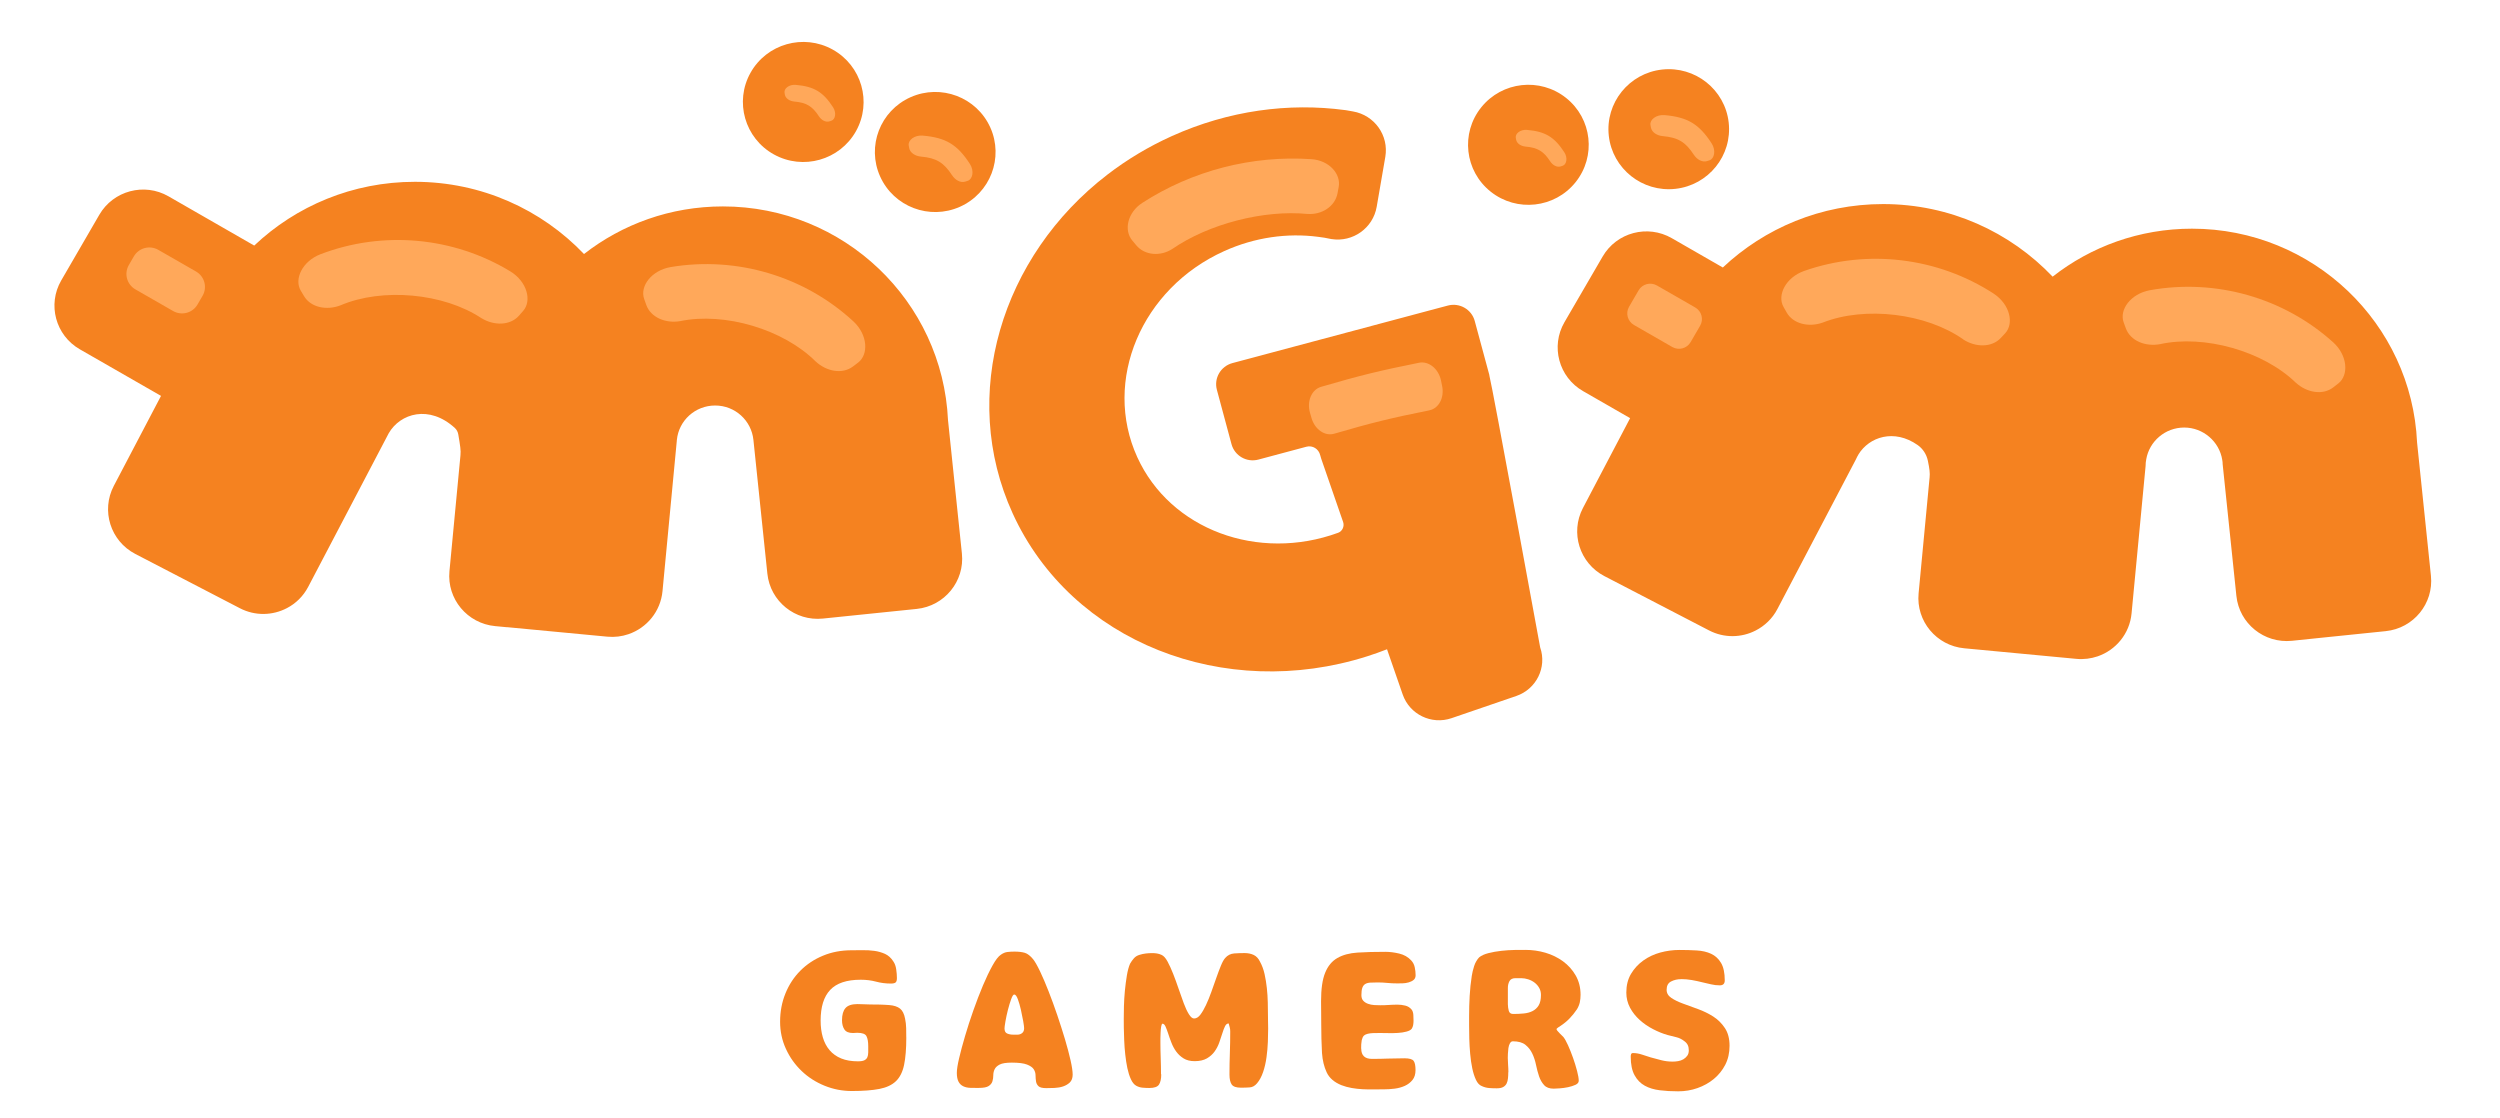
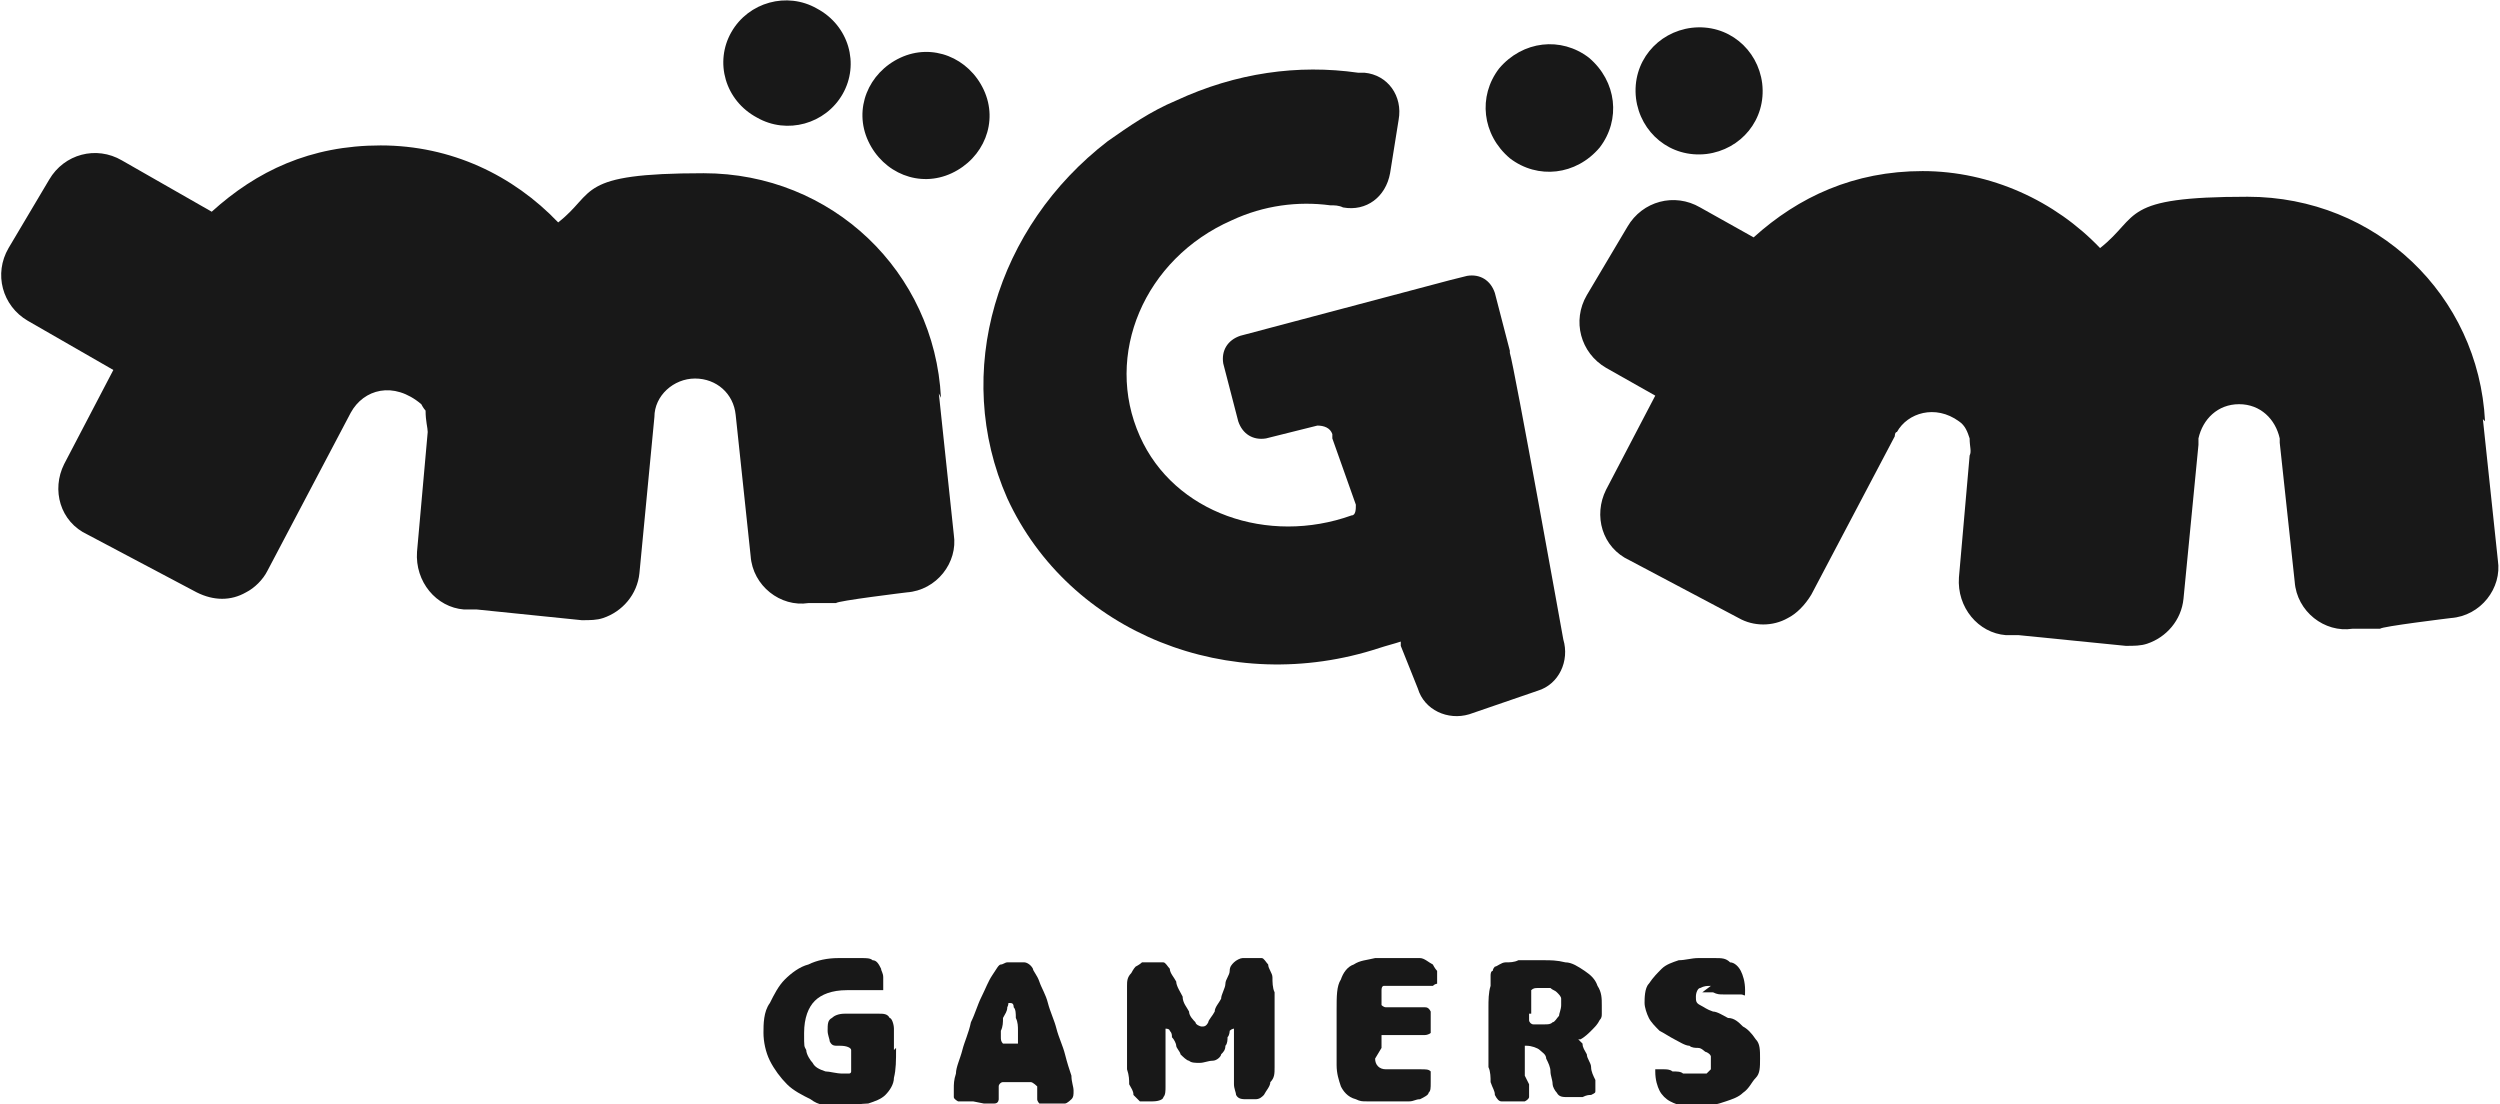
- <svg xmlns="http://www.w3.org/2000/svg" width="123" height="55" viewBox="0 0 123 55" fill="none">
-   <path d="M44.59 51.039C44.59 51.595 44.553 52.046 44.481 52.392C44.409 52.738 44.276 53.004 44.082 53.192C43.887 53.38 43.615 53.507 43.268 53.575C42.92 53.643 42.467 53.678 41.908 53.678C41.444 53.678 40.998 53.592 40.567 53.417C40.138 53.242 39.761 53.001 39.439 52.692C39.115 52.382 38.858 52.022 38.668 51.606C38.477 51.192 38.381 50.746 38.381 50.272C38.381 49.773 38.468 49.307 38.644 48.877C38.819 48.446 39.063 48.074 39.376 47.76C39.689 47.445 40.06 47.198 40.491 47.02C40.92 46.841 41.39 46.753 41.897 46.753C42.073 46.753 42.256 46.753 42.447 46.749C42.637 46.746 42.828 46.757 43.016 46.782C43.205 46.808 43.379 46.858 43.543 46.931C43.706 47.007 43.841 47.128 43.948 47.296C44.024 47.403 44.072 47.535 44.094 47.693C44.117 47.852 44.128 47.995 44.128 48.118C44.128 48.225 44.108 48.297 44.067 48.334C44.026 48.371 43.948 48.391 43.836 48.391C43.578 48.391 43.334 48.36 43.101 48.297C42.868 48.234 42.618 48.203 42.348 48.203C41.658 48.203 41.157 48.371 40.845 48.704C40.53 49.037 40.375 49.541 40.375 50.215C40.375 50.514 40.41 50.787 40.482 51.033C40.554 51.28 40.665 51.492 40.817 51.67C40.967 51.849 41.159 51.983 41.39 52.077C41.621 52.171 41.895 52.217 42.208 52.217C42.352 52.217 42.458 52.2 42.528 52.165C42.596 52.13 42.646 52.081 42.674 52.016C42.702 51.95 42.717 51.871 42.717 51.777V51.468C42.717 51.256 42.689 51.094 42.631 50.982C42.576 50.87 42.424 50.813 42.18 50.813C42.149 50.813 42.115 50.813 42.082 50.818C42.047 50.822 42.008 50.824 41.964 50.824C41.762 50.824 41.623 50.767 41.546 50.651C41.468 50.535 41.427 50.384 41.427 50.196C41.427 49.928 41.483 49.729 41.597 49.598C41.71 49.467 41.908 49.401 42.189 49.401C42.297 49.401 42.4 49.405 42.5 49.41C42.6 49.416 42.704 49.42 42.811 49.42C42.968 49.42 43.123 49.42 43.281 49.425C43.438 49.431 43.593 49.436 43.751 49.449C43.982 49.467 44.159 49.526 44.281 49.622C44.403 49.719 44.487 49.885 44.531 50.123C44.562 50.272 44.579 50.424 44.583 50.581C44.587 50.737 44.588 50.89 44.588 51.039H44.59Z" fill="#F58220" />
-   <path d="M48.167 53.527C48.018 53.527 47.875 53.527 47.744 53.522C47.613 53.518 47.496 53.494 47.396 53.446C47.296 53.4 47.217 53.325 47.161 53.221C47.106 53.118 47.076 52.973 47.076 52.787C47.076 52.625 47.113 52.384 47.189 52.062C47.265 51.74 47.361 51.378 47.481 50.973C47.6 50.568 47.736 50.146 47.89 49.71C48.044 49.274 48.201 48.867 48.36 48.488C48.519 48.111 48.676 47.783 48.83 47.506C48.983 47.228 49.122 47.049 49.248 46.968C49.355 46.893 49.46 46.85 49.568 46.838C49.675 46.825 49.79 46.819 49.915 46.819C50.123 46.819 50.291 46.84 50.424 46.88C50.555 46.92 50.69 47.025 50.829 47.193C50.923 47.311 51.038 47.513 51.173 47.796C51.308 48.08 51.447 48.406 51.591 48.774C51.736 49.142 51.878 49.534 52.019 49.948C52.159 50.364 52.287 50.761 52.4 51.14C52.512 51.521 52.603 51.863 52.672 52.169C52.74 52.474 52.775 52.708 52.775 52.87C52.775 53.032 52.729 53.166 52.638 53.255C52.547 53.341 52.437 53.407 52.305 53.452C52.174 53.496 52.033 53.52 51.882 53.527C51.732 53.532 51.597 53.536 51.477 53.536C51.288 53.536 51.162 53.505 51.096 53.442C51.029 53.38 50.988 53.303 50.973 53.209C50.959 53.115 50.949 53.015 50.949 52.909C50.949 52.802 50.92 52.703 50.861 52.609C50.801 52.515 50.689 52.438 50.526 52.375C50.363 52.312 50.115 52.281 49.782 52.281C49.507 52.281 49.307 52.312 49.185 52.375C49.063 52.438 48.98 52.515 48.935 52.609C48.891 52.703 48.87 52.8 48.87 52.903C48.87 53.006 48.856 53.104 48.828 53.198C48.8 53.291 48.739 53.369 48.645 53.431C48.55 53.494 48.391 53.525 48.166 53.525L48.167 53.527ZM50.049 50.906C50.143 50.906 50.222 50.881 50.289 50.827C50.356 50.774 50.387 50.695 50.387 50.588C50.387 50.531 50.372 50.415 50.341 50.237C50.309 50.058 50.272 49.874 50.228 49.679C50.184 49.486 50.134 49.313 50.078 49.16C50.021 49.007 49.962 48.93 49.899 48.93C49.854 48.93 49.804 49.007 49.749 49.16C49.694 49.313 49.64 49.488 49.59 49.684C49.54 49.881 49.499 50.069 49.468 50.251C49.436 50.432 49.422 50.548 49.422 50.597C49.422 50.728 49.466 50.813 49.553 50.849C49.64 50.886 49.738 50.905 49.845 50.905H50.052L50.049 50.906Z" fill="#F58220" />
-   <path d="M57.133 52.853C57.133 53.078 57.096 53.245 57.024 53.359C56.952 53.472 56.793 53.529 56.548 53.529C56.436 53.529 56.325 53.523 56.214 53.514C56.105 53.505 55.999 53.472 55.899 53.417C55.799 53.361 55.712 53.255 55.64 53.098C55.568 52.942 55.511 52.76 55.466 52.552C55.422 52.344 55.389 52.121 55.363 51.887C55.337 51.654 55.32 51.422 55.311 51.195C55.302 50.967 55.296 50.759 55.292 50.568C55.289 50.378 55.289 50.229 55.289 50.123C55.289 49.953 55.292 49.749 55.298 49.504C55.304 49.261 55.32 49.007 55.344 48.746C55.37 48.485 55.402 48.233 55.442 47.993C55.483 47.754 55.535 47.561 55.598 47.417C55.653 47.318 55.718 47.228 55.79 47.147C55.862 47.066 55.955 47.009 56.068 46.977C56.167 46.946 56.271 46.924 56.378 46.911C56.486 46.898 56.591 46.893 56.698 46.893C56.774 46.893 56.848 46.898 56.924 46.911C57 46.924 57.072 46.946 57.14 46.977C57.248 47.022 57.347 47.13 57.442 47.305C57.536 47.48 57.629 47.682 57.719 47.912C57.81 48.142 57.899 48.387 57.987 48.647C58.074 48.906 58.16 49.144 58.241 49.362C58.322 49.581 58.407 49.76 58.494 49.9C58.581 50.04 58.666 50.11 58.748 50.11C58.861 50.11 58.964 50.047 59.059 49.922C59.153 49.797 59.245 49.639 59.336 49.445C59.427 49.252 59.515 49.037 59.599 48.799C59.684 48.562 59.765 48.334 59.843 48.111C59.92 47.89 59.996 47.69 60.068 47.513C60.141 47.334 60.211 47.209 60.279 47.134C60.398 46.996 60.547 46.922 60.725 46.909C60.904 46.897 61.075 46.891 61.237 46.891C61.4 46.891 61.556 46.922 61.685 46.985C61.813 47.047 61.916 47.156 61.99 47.312C62.09 47.493 62.166 47.695 62.216 47.92C62.266 48.144 62.303 48.374 62.329 48.612C62.355 48.849 62.369 49.086 62.375 49.322C62.38 49.559 62.384 49.78 62.384 49.986C62.384 50.093 62.384 50.196 62.388 50.295C62.392 50.395 62.393 50.498 62.393 50.605C62.393 50.792 62.388 51.01 62.379 51.26C62.369 51.51 62.347 51.762 62.312 52.018C62.277 52.274 62.223 52.515 62.147 52.737C62.072 52.962 61.972 53.15 61.846 53.299C61.739 53.424 61.622 53.49 61.493 53.499C61.365 53.509 61.219 53.514 61.056 53.514C60.823 53.514 60.671 53.461 60.599 53.356C60.527 53.249 60.49 53.087 60.49 52.87C60.49 52.515 60.496 52.16 60.509 51.808C60.522 51.457 60.527 51.102 60.527 50.746C60.527 50.671 60.52 50.605 60.503 50.546C60.488 50.487 60.47 50.422 60.451 50.354C60.375 50.354 60.316 50.4 60.272 50.49C60.227 50.581 60.183 50.695 60.141 50.833C60.096 50.971 60.046 51.12 59.991 51.282C59.935 51.444 59.858 51.595 59.76 51.731C59.661 51.869 59.536 51.981 59.379 52.073C59.221 52.163 59.022 52.209 58.777 52.209C58.557 52.209 58.376 52.163 58.232 52.073C58.087 51.983 57.967 51.871 57.869 51.736C57.771 51.602 57.692 51.453 57.629 51.287C57.566 51.122 57.512 50.973 57.47 50.838C57.425 50.704 57.383 50.592 57.342 50.502C57.301 50.411 57.249 50.365 57.187 50.365C57.161 50.384 57.142 50.434 57.129 50.514C57.116 50.595 57.107 50.688 57.102 50.791C57.096 50.894 57.092 50.991 57.092 51.085V51.282C57.092 51.543 57.098 51.804 57.107 52.064C57.116 52.324 57.122 52.587 57.122 52.855L57.133 52.853Z" fill="#F58220" />
-   <path d="M66.973 51.591C66.973 51.928 67.149 52.097 67.5 52.097C67.77 52.097 68.037 52.093 68.299 52.082C68.562 52.073 68.828 52.068 69.098 52.068C69.337 52.068 69.487 52.11 69.55 52.195C69.613 52.279 69.644 52.43 69.644 52.649C69.644 52.85 69.594 53.012 69.494 53.135C69.394 53.26 69.267 53.356 69.113 53.426C68.96 53.494 68.793 53.54 68.614 53.562C68.434 53.584 68.268 53.595 68.111 53.595C67.941 53.595 67.767 53.595 67.584 53.599C67.402 53.602 67.219 53.599 67.038 53.59C66.857 53.58 66.677 53.56 66.501 53.529C66.326 53.498 66.157 53.452 65.993 53.389C65.641 53.245 65.401 53.036 65.273 52.761C65.144 52.487 65.068 52.169 65.042 51.806C65.029 51.569 65.02 51.335 65.014 51.105C65.009 50.875 65.005 50.64 65.005 50.404C65.005 50.211 65.005 50.021 65.001 49.834C64.998 49.646 64.996 49.456 64.996 49.263C64.996 48.658 65.062 48.19 65.198 47.859C65.332 47.528 65.532 47.287 65.799 47.134C66.065 46.981 66.396 46.893 66.79 46.867C67.184 46.841 67.643 46.83 68.162 46.83C68.375 46.83 68.601 46.858 68.84 46.915C69.078 46.972 69.276 47.084 69.431 47.252C69.518 47.346 69.578 47.458 69.605 47.589C69.633 47.719 69.648 47.85 69.648 47.982C69.648 48.082 69.615 48.159 69.55 48.212C69.485 48.266 69.402 48.306 69.306 48.334C69.208 48.361 69.106 48.378 69 48.38C68.895 48.382 68.806 48.383 68.738 48.383C68.575 48.383 68.414 48.376 68.259 48.36C68.102 48.345 67.946 48.336 67.789 48.336C67.65 48.336 67.53 48.339 67.426 48.345C67.323 48.35 67.238 48.373 67.173 48.411C67.108 48.45 67.058 48.511 67.027 48.599C66.995 48.685 66.981 48.809 66.981 48.963C66.981 49.081 67.012 49.173 67.075 49.239C67.138 49.306 67.216 49.355 67.31 49.388C67.404 49.421 67.506 49.444 67.615 49.449C67.724 49.455 67.82 49.458 67.902 49.458C68.046 49.458 68.188 49.455 68.329 49.444C68.469 49.434 68.616 49.429 68.766 49.429C68.884 49.429 69.008 49.444 69.137 49.475C69.265 49.506 69.37 49.572 69.452 49.672C69.502 49.734 69.529 49.823 69.537 49.938C69.542 50.054 69.546 50.148 69.546 50.224C69.546 50.292 69.54 50.362 69.528 50.43C69.515 50.498 69.492 50.557 69.461 50.608C69.417 50.671 69.332 50.719 69.202 50.754C69.073 50.789 68.932 50.811 68.778 50.82C68.625 50.829 68.475 50.833 68.331 50.829C68.186 50.825 68.077 50.825 68.002 50.825H67.791C67.706 50.825 67.621 50.825 67.537 50.829C67.452 50.833 67.371 50.844 67.293 50.862C67.216 50.881 67.154 50.908 67.11 50.947C67.079 50.978 67.055 51.013 67.04 51.05C67.025 51.087 67.01 51.131 66.997 51.181C66.984 51.249 66.977 51.317 66.973 51.381C66.969 51.447 66.968 51.517 66.968 51.591H66.973Z" fill="#F58220" />
-   <path d="M74.207 52.75C74.207 52.857 74.202 52.958 74.192 53.054C74.183 53.152 74.161 53.234 74.126 53.306C74.091 53.378 74.037 53.435 73.961 53.479C73.885 53.523 73.78 53.545 73.641 53.545C73.516 53.545 73.39 53.542 73.266 53.531C73.14 53.522 73.018 53.488 72.9 53.433C72.787 53.389 72.692 53.288 72.618 53.13C72.543 52.971 72.481 52.78 72.435 52.559C72.389 52.338 72.354 52.099 72.332 51.843C72.309 51.587 72.295 51.341 72.289 51.103C72.284 50.866 72.28 50.649 72.28 50.448V49.999C72.28 49.663 72.289 49.329 72.308 48.998C72.326 48.667 72.361 48.339 72.411 48.015C72.424 47.94 72.439 47.863 72.457 47.782C72.476 47.701 72.5 47.616 72.528 47.53C72.555 47.443 72.593 47.36 72.637 47.287C72.681 47.211 72.728 47.149 72.778 47.099C72.885 47.013 73.036 46.943 73.234 46.893C73.432 46.843 73.641 46.806 73.865 46.781C74.089 46.755 74.307 46.742 74.524 46.738C74.74 46.735 74.919 46.735 75.064 46.735C75.389 46.735 75.713 46.781 76.033 46.874C76.353 46.968 76.641 47.108 76.899 47.296C77.156 47.484 77.365 47.715 77.524 47.993C77.683 48.271 77.764 48.588 77.764 48.943C77.764 49.074 77.751 49.197 77.727 49.313C77.701 49.429 77.655 49.543 77.587 49.655C77.479 49.817 77.357 49.968 77.22 50.11C77.084 50.251 76.932 50.373 76.769 50.48C76.751 50.492 76.714 50.516 76.662 50.55C76.608 50.584 76.582 50.614 76.582 50.638C76.582 50.656 76.597 50.684 76.629 50.722C76.66 50.759 76.695 50.798 76.732 50.835C76.769 50.871 76.806 50.908 76.841 50.943L76.912 51.013C76.98 51.094 77.059 51.232 77.146 51.425C77.233 51.619 77.317 51.828 77.396 52.053C77.476 52.278 77.54 52.493 77.594 52.699C77.648 52.905 77.674 53.063 77.674 53.175C77.674 53.257 77.62 53.323 77.514 53.373C77.407 53.422 77.285 53.461 77.148 53.49C77.011 53.52 76.873 53.536 76.734 53.547C76.595 53.556 76.499 53.562 76.442 53.562C76.234 53.562 76.077 53.505 75.972 53.389C75.865 53.273 75.781 53.128 75.722 52.955C75.663 52.78 75.613 52.592 75.572 52.393C75.532 52.195 75.471 52.009 75.389 51.836C75.308 51.665 75.195 51.521 75.051 51.405C74.906 51.289 74.699 51.232 74.429 51.232C74.374 51.232 74.326 51.265 74.289 51.33C74.252 51.394 74.226 51.475 74.213 51.569C74.2 51.663 74.192 51.755 74.189 51.845C74.185 51.935 74.183 52.003 74.183 52.046C74.183 52.158 74.189 52.274 74.198 52.392C74.207 52.509 74.213 52.633 74.213 52.756L74.207 52.75ZM74.189 49.429C74.189 49.523 74.204 49.622 74.231 49.729C74.259 49.836 74.333 49.887 74.451 49.887C74.627 49.887 74.797 49.88 74.964 49.863C75.13 49.848 75.276 49.808 75.4 49.745C75.526 49.683 75.626 49.589 75.702 49.466C75.778 49.34 75.815 49.169 75.815 48.95C75.815 48.825 75.787 48.711 75.73 48.608C75.672 48.505 75.598 48.419 75.504 48.347C75.41 48.275 75.304 48.22 75.189 48.183C75.075 48.146 74.958 48.126 74.845 48.126H74.562C74.418 48.126 74.32 48.174 74.266 48.271C74.213 48.369 74.187 48.479 74.187 48.602V49.425L74.189 49.429Z" fill="#F58220" />
-   <path d="M82.703 48.175C82.527 48.175 82.366 48.212 82.218 48.288C82.07 48.363 81.998 48.499 81.998 48.7C81.998 48.862 82.076 48.994 82.229 49.097C82.383 49.201 82.573 49.294 82.803 49.377C83.032 49.462 83.28 49.552 83.546 49.648C83.813 49.745 84.061 49.867 84.29 50.012C84.519 50.159 84.71 50.347 84.863 50.579C85.017 50.809 85.094 51.1 85.094 51.449C85.094 51.799 85.024 52.11 84.884 52.384C84.743 52.658 84.554 52.892 84.32 53.085C84.085 53.279 83.816 53.428 83.515 53.534C83.213 53.641 82.897 53.693 82.564 53.693C82.231 53.693 81.943 53.676 81.662 53.641C81.38 53.606 81.132 53.532 80.924 53.417C80.713 53.301 80.546 53.13 80.42 52.901C80.295 52.673 80.232 52.37 80.232 51.989C80.232 51.944 80.237 51.904 80.25 51.867C80.263 51.83 80.295 51.81 80.344 51.81C80.489 51.81 80.637 51.836 80.787 51.886C80.936 51.935 81.081 51.983 81.219 52.025C81.395 52.075 81.571 52.123 81.747 52.165C81.922 52.209 82.103 52.231 82.292 52.231C82.379 52.231 82.472 52.224 82.564 52.208C82.659 52.193 82.743 52.161 82.817 52.119C82.893 52.075 82.956 52.018 83.01 51.946C83.064 51.874 83.089 51.786 83.089 51.679C83.089 51.58 83.073 51.492 83.038 51.418C83.002 51.343 82.945 51.278 82.864 51.221C82.745 51.127 82.614 51.063 82.474 51.03C82.333 50.997 82.191 50.96 82.046 50.923C81.808 50.855 81.567 50.757 81.327 50.632C81.084 50.507 80.868 50.358 80.674 50.183C80.48 50.008 80.32 49.808 80.198 49.58C80.076 49.352 80.015 49.103 80.015 48.836C80.015 48.481 80.091 48.174 80.246 47.914C80.4 47.655 80.6 47.438 80.848 47.259C81.096 47.081 81.375 46.95 81.684 46.865C81.994 46.781 82.309 46.738 82.629 46.738C82.923 46.738 83.206 46.746 83.476 46.762C83.746 46.777 83.983 46.832 84.186 46.926C84.39 47.02 84.552 47.169 84.675 47.375C84.797 47.581 84.858 47.868 84.858 48.236C84.858 48.398 84.776 48.479 84.614 48.479C84.469 48.479 84.325 48.463 84.181 48.428C84.037 48.395 83.896 48.361 83.757 48.33C83.587 48.286 83.413 48.249 83.236 48.218C83.056 48.187 82.88 48.172 82.705 48.172L82.703 48.175Z" fill="#F58220" />
-   <path d="M73.279 18.463L72.557 15.792C72.404 15.22 71.808 14.88 71.233 15.034L70.417 15.251L60.634 17.864C60.057 18.021 59.715 18.61 59.872 19.184L60.59 21.852C60.743 22.425 61.339 22.767 61.914 22.611L64.276 21.979C64.58 21.898 64.881 22.09 64.953 22.393C64.968 22.456 64.987 22.517 65.007 22.577L66.082 25.684C66.154 25.894 66.046 26.135 65.838 26.212C61.911 27.649 57.582 26.067 55.953 22.491C54.24 18.731 56.156 14.191 60.233 12.353C61.742 11.672 63.339 11.457 64.837 11.65C65.053 11.674 65.27 11.711 65.482 11.758C65.492 11.758 65.497 11.758 65.506 11.762C66.559 11.93 67.552 11.223 67.733 10.176L68.157 7.721C68.338 6.665 67.626 5.665 66.566 5.483L66.22 5.422C66.207 5.419 66.193 5.421 66.18 5.417C63.409 5.045 60.453 5.434 57.654 6.696C56.5 7.217 55.442 7.855 54.486 8.59C49.266 12.6 47.171 19.438 49.821 25.253C52.714 31.602 60.253 34.523 67.266 32.29C67.595 32.185 67.918 32.071 68.242 31.944L68.325 32.185L69.012 34.167C69.352 35.15 70.43 35.673 71.416 35.334L74.605 34.241C75.591 33.902 76.118 32.833 75.776 31.851C75.776 31.851 73.427 19.029 73.273 18.457L73.279 18.463Z" fill="#F58220" />
-   <path d="M46.642 20.678V20.673C46.373 14.819 41.516 10.156 35.566 10.156C32.987 10.156 30.614 11.03 28.733 12.498C26.643 10.308 23.687 8.945 20.411 8.945C17.348 8.945 14.564 10.137 12.508 12.082L8.29 9.659C7.099 8.974 5.575 9.381 4.887 10.566L3.013 13.797C2.325 14.983 2.734 16.499 3.925 17.184L7.922 19.478L5.599 23.906C4.963 25.121 5.436 26.619 6.655 27.253L11.801 29.924C12.556 30.317 13.419 30.286 14.119 29.918C14.551 29.692 14.919 29.338 15.162 28.875L19.068 21.425L19.126 21.315C19.692 20.334 21.118 19.904 22.379 21.057C22.472 21.142 22.529 21.258 22.549 21.381C22.64 21.924 22.681 22.16 22.655 22.393C22.655 22.419 22.653 22.445 22.648 22.473L22.113 28.104C21.983 29.467 22.991 30.676 24.362 30.805L24.915 30.857H24.95L29.88 31.324C30.244 31.359 30.597 31.313 30.923 31.201C31.82 30.893 32.499 30.089 32.595 29.086L33.294 21.736L33.302 21.642C33.396 20.691 34.202 19.951 35.185 19.951C36.167 19.951 36.969 20.691 37.068 21.642L37.754 28.223C37.896 29.585 39.119 30.575 40.489 30.433L41.81 30.297L45.103 29.959C46.473 29.817 47.467 28.597 47.326 27.237L46.643 20.68L46.642 20.678Z" fill="#F58220" />
-   <path d="M118.92 21.773V21.768C118.651 15.914 113.794 11.251 107.846 11.251C105.256 11.251 102.876 12.132 100.989 13.612C98.895 11.411 95.932 10.04 92.649 10.04C89.597 10.04 86.82 11.225 84.763 13.161L82.252 11.718C81.06 11.032 79.536 11.436 78.848 12.625L76.971 15.853C76.283 17.038 76.692 18.556 77.883 19.241L80.202 20.573L77.879 24.997C77.245 26.212 77.716 27.71 78.937 28.345L84.083 31.015C84.828 31.403 85.683 31.379 86.376 31.022C86.819 30.796 87.2 30.437 87.447 29.966L91.308 22.607C91.308 22.607 91.309 22.601 91.313 22.596C91.348 22.517 91.387 22.441 91.432 22.369C91.432 22.368 91.433 22.364 91.433 22.362C91.966 21.492 93.192 21.085 94.347 21.895C94.606 22.077 94.785 22.355 94.85 22.664C94.935 23.074 94.959 23.28 94.937 23.485L94.929 23.564L94.395 29.195C94.265 30.559 95.273 31.768 96.644 31.896L97.197 31.948L102.158 32.416C102.524 32.45 102.877 32.403 103.205 32.292C104.102 31.983 104.779 31.177 104.873 30.178L105.563 22.929C105.563 22.813 105.574 22.703 105.595 22.598C105.748 21.709 106.529 21.035 107.463 21.035C108.397 21.035 109.194 21.725 109.335 22.631C109.348 22.699 109.355 22.771 109.355 22.841L110.03 29.317C110.171 30.678 111.395 31.668 112.764 31.527L114.086 31.39L117.379 31.052C118.749 30.91 119.743 29.69 119.602 28.33L118.92 21.773Z" fill="#F58220" />
-   <path d="M42.114 6.454C42.911 5.028 42.396 3.23 40.963 2.436C39.531 1.643 37.723 2.155 36.925 3.581C36.128 5.006 36.643 6.805 38.076 7.598C39.508 8.391 41.316 7.879 42.114 6.454Z" fill="#F58220" />
-   <path d="M47.227 10.174C48.723 9.507 49.393 7.759 48.722 6.27C48.051 4.782 46.295 4.116 44.799 4.783C43.303 5.45 42.633 7.198 43.304 8.686C43.974 10.175 45.731 10.841 47.227 10.174Z" fill="#F58220" />
-   <path d="M77.515 8.969C78.539 7.695 78.332 5.837 77.051 4.818C75.77 3.799 73.902 4.006 72.878 5.28C71.854 6.554 72.062 8.413 73.343 9.431C74.623 10.45 76.491 10.243 77.515 8.969Z" fill="#F58220" />
-   <path d="M82.431 9.291C84.061 9.11 85.233 7.649 85.052 6.03C84.871 4.408 83.402 3.242 81.774 3.422C80.145 3.602 78.972 5.064 79.153 6.683C79.335 8.304 80.803 9.471 82.431 9.291Z" fill="#F58220" />
-   <path d="M96.594 16.699C94.765 15.409 91.761 15.05 89.676 15.872C89.001 16.112 88.222 15.944 87.899 15.366C87.838 15.258 87.808 15.204 87.747 15.096C87.423 14.52 87.86 13.649 88.768 13.329C91.87 12.243 95.327 12.656 98.081 14.441C98.888 14.967 99.104 15.915 98.653 16.399C98.568 16.491 98.525 16.535 98.44 16.627C97.989 17.111 97.191 17.091 96.592 16.701L96.594 16.699Z" fill="#FFA85A" />
-   <path d="M112.964 18.839C111.362 17.276 108.454 16.45 106.266 16.934C105.561 17.063 104.82 16.776 104.592 16.156C104.55 16.04 104.527 15.981 104.485 15.863C104.257 15.243 104.825 14.454 105.774 14.279C109.009 13.695 112.357 14.647 114.793 16.842C115.505 17.488 115.568 18.458 115.046 18.865C114.948 18.942 114.898 18.979 114.8 19.056C114.279 19.463 113.493 19.317 112.966 18.837L112.964 18.839Z" fill="#FFA85A" />
-   <path d="M23.687 15.655C21.821 14.417 18.809 14.144 16.749 15.024C16.081 15.282 15.297 15.136 14.958 14.569C14.894 14.463 14.862 14.409 14.799 14.303C14.459 13.736 14.871 12.854 15.77 12.507C18.841 11.334 22.307 11.649 25.113 13.355C25.934 13.857 26.177 14.799 25.74 15.296C25.659 15.39 25.616 15.436 25.535 15.53C25.098 16.027 24.299 16.029 23.691 15.655H23.687Z" fill="#FFA85A" />
-   <path d="M40.134 17.788C38.553 16.205 35.656 15.344 33.461 15.8C32.756 15.922 32.016 15.624 31.796 15C31.755 14.882 31.733 14.823 31.692 14.707C31.472 14.084 32.051 13.301 33.002 13.139C36.245 12.597 39.579 13.588 41.99 15.815C42.694 16.47 42.744 17.44 42.217 17.841C42.117 17.917 42.067 17.954 41.969 18.029C41.442 18.43 40.66 18.274 40.136 17.788H40.134Z" fill="#FFA85A" />
-   <path d="M64.341 10.528C62.184 10.313 59.462 11.016 57.68 12.247C57.103 12.621 56.328 12.576 55.905 12.069C55.825 11.973 55.785 11.925 55.705 11.829C55.281 11.321 55.477 10.453 56.199 9.983C58.661 8.392 61.602 7.632 64.532 7.832C65.392 7.893 65.987 8.557 65.863 9.205C65.841 9.327 65.828 9.389 65.806 9.511C65.684 10.16 65.027 10.574 64.341 10.526V10.528Z" fill="#FFA85A" />
-   <path d="M80.618 14.286L80.15 15.092C79.968 15.406 80.076 15.808 80.392 15.99L82.277 17.073C82.593 17.254 82.997 17.146 83.179 16.832L83.647 16.026C83.83 15.711 83.721 15.31 83.406 15.128L81.52 14.045C81.204 13.864 80.8 13.972 80.618 14.286Z" fill="#FFA85A" />
-   <path d="M6.586 12.613L6.339 13.04C6.095 13.459 6.24 13.995 6.661 14.237L8.516 15.302C8.937 15.544 9.475 15.401 9.718 14.982L9.966 14.555C10.21 14.136 10.065 13.6 9.644 13.358L7.789 12.293C7.368 12.051 6.83 12.194 6.586 12.613Z" fill="#FFA85A" />
-   <path d="M83.334 7.611C82.929 6.986 82.555 6.763 81.81 6.697C81.532 6.673 81.264 6.515 81.223 6.264C81.216 6.216 81.212 6.194 81.203 6.147C81.16 5.896 81.48 5.628 81.9 5.664C83.03 5.764 83.593 6.102 84.209 7.048C84.438 7.4 84.347 7.808 84.107 7.887C84.061 7.902 84.038 7.91 83.992 7.924C83.75 8.003 83.484 7.843 83.334 7.61V7.611Z" fill="#FFA85A" />
-   <path d="M76.268 7.937C75.946 7.44 75.65 7.264 75.058 7.212C74.838 7.192 74.625 7.067 74.592 6.868C74.587 6.831 74.583 6.813 74.577 6.774C74.544 6.575 74.797 6.362 75.132 6.391C76.029 6.47 76.475 6.739 76.963 7.49C77.145 7.77 77.074 8.094 76.882 8.156C76.845 8.169 76.828 8.175 76.791 8.186C76.599 8.25 76.388 8.121 76.268 7.937Z" fill="#FFA85A" />
-   <path d="M46.84 8.62C46.434 7.994 46.061 7.771 45.315 7.705C45.038 7.681 44.77 7.523 44.729 7.273C44.722 7.225 44.718 7.203 44.709 7.155C44.666 6.905 44.986 6.634 45.406 6.673C46.536 6.772 47.098 7.111 47.714 8.057C47.944 8.408 47.853 8.817 47.613 8.896C47.566 8.911 47.544 8.918 47.498 8.933C47.256 9.014 46.989 8.852 46.84 8.618V8.62Z" fill="#FFA85A" />
-   <path d="M40.29 5.721C39.968 5.225 39.672 5.048 39.08 4.996C38.86 4.976 38.647 4.851 38.614 4.652C38.608 4.615 38.605 4.597 38.599 4.558C38.566 4.36 38.819 4.146 39.154 4.176C40.051 4.255 40.497 4.523 40.985 5.274C41.166 5.554 41.096 5.878 40.904 5.94C40.867 5.953 40.85 5.959 40.813 5.97C40.621 6.032 40.41 5.905 40.29 5.721Z" fill="#FFA85A" />
-   <path d="M70.329 20.188C68.433 20.567 67.493 20.799 65.638 21.34C65.185 21.472 64.689 21.13 64.526 20.567C64.495 20.46 64.48 20.409 64.45 20.302C64.288 19.741 64.532 19.168 64.996 19.032C66.903 18.476 67.868 18.237 69.818 17.847C70.293 17.751 70.776 18.145 70.897 18.717C70.919 18.826 70.93 18.879 70.952 18.988C71.072 19.56 70.791 20.094 70.329 20.186V20.188Z" fill="#FFA85A" />
+ <svg xmlns="http://www.w3.org/2000/svg" id="Capa_1" viewBox="0 0 116.9 51.6">
+   <defs>
+     <style>
+       .cls-1 {
+         fill: #181818;
+       }
+     </style>
+   </defs>
+   <path class="cls-1" d="M41.9,49c0,.6,0,1-.1,1.4,0,.3-.2.6-.4.8-.2.2-.5.3-.8.4-.3,0-.8.1-1.4.1s-.9,0-1.3-.3c-.4-.2-.8-.4-1.1-.7-.3-.3-.6-.7-.8-1.1-.2-.4-.3-.9-.3-1.3s0-1,.3-1.4c.2-.4.4-.8.7-1.1.3-.3.7-.6,1.1-.7.4-.2.9-.3,1.4-.3s.4,0,.5,0c.2,0,.4,0,.6,0,.2,0,.4,0,.5.1.2,0,.3.2.4.4,0,.1.1.2.1.4,0,.2,0,.3,0,.4s0,.2,0,.2-.1,0-.2,0c-.3,0-.5,0-.7,0-.2,0-.5,0-.8,0-.7,0-1.2.2-1.5.5-.3.3-.5.8-.5,1.5s0,.6.1.8c0,.2.2.5.3.6.1.2.3.3.6.4.2,0,.5.1.8.1s.2,0,.3,0c0,0,.1,0,.1-.1,0,0,0-.1,0-.2v-.3c0-.2,0-.4,0-.5,0-.1-.2-.2-.5-.2s0,0,0,0c0,0,0,0-.1,0-.2,0-.3,0-.4-.2,0-.1-.1-.3-.1-.5,0-.3,0-.5.2-.6.1-.1.3-.2.6-.2s.2,0,.3,0c0,0,.2,0,.3,0,.2,0,.3,0,.5,0,.2,0,.3,0,.5,0,.2,0,.4,0,.5.2.1,0,.2.3.2.5,0,.1,0,.3,0,.5,0,.2,0,.3,0,.5h0Z" />
+   <path class="cls-1" d="M45.5,51.5c-.1,0-.3,0-.4,0-.1,0-.2,0-.3,0,0,0-.2-.1-.2-.2,0-.1,0-.2,0-.4s0-.4.1-.7c0-.3.2-.7.3-1.1.1-.4.3-.8.4-1.3.2-.4.3-.8.5-1.2.2-.4.3-.7.5-1,.2-.3.3-.5.4-.5.1,0,.2-.1.3-.1.1,0,.2,0,.3,0,.2,0,.4,0,.5,0,.1,0,.3.1.4.3,0,.1.2.3.3.6.1.3.3.6.4,1,.1.4.3.8.4,1.2.1.4.3.8.4,1.2.1.4.2.7.3,1,0,.3.1.5.1.7s0,.3-.1.4c0,0-.2.2-.3.2-.1,0-.3,0-.4,0-.1,0-.3,0-.4,0-.2,0-.3,0-.4,0,0,0-.1-.1-.1-.2,0,0,0-.2,0-.3s0-.2,0-.3c0,0-.2-.2-.3-.2-.2,0-.4,0-.7,0s-.5,0-.6,0c-.1,0-.2.1-.2.2,0,0,0,.2,0,.3s0,.2,0,.3c0,0,0,.2-.2.2,0,0-.3,0-.5,0h0ZM47.4,48.8c0,0,.2,0,.2,0,0,0,0-.1,0-.2s0-.2,0-.4c0-.2,0-.4-.1-.6,0-.2,0-.4-.1-.5,0-.2-.1-.2-.2-.2s0,0-.1.2c0,.2-.1.3-.2.5,0,.2,0,.4-.1.6,0,.2,0,.3,0,.3,0,.1,0,.2.1.3,0,0,.2,0,.3,0h.2,0Z" />
+   <path class="cls-1" d="M54.5,50.8c0,.2,0,.4-.1.5,0,.1-.2.2-.5.2s-.2,0-.3,0c-.1,0-.2,0-.3,0,0,0-.2-.2-.3-.3,0-.2-.1-.3-.2-.5,0-.2,0-.4-.1-.7,0-.2,0-.5,0-.7,0-.2,0-.4,0-.6,0-.2,0-.3,0-.4,0-.2,0-.4,0-.6,0-.2,0-.5,0-.8,0-.3,0-.5,0-.8,0-.2,0-.4.2-.6,0,0,.1-.2.2-.3,0,0,.2-.1.3-.2,0,0,.2,0,.3,0,.1,0,.2,0,.3,0s.1,0,.2,0c0,0,.1,0,.2,0,.1,0,.2.2.3.3,0,.2.2.4.3.6,0,.2.2.5.3.7,0,.3.2.5.3.7,0,.2.2.4.3.5,0,.1.2.2.3.2s.2,0,.3-.2c0-.1.2-.3.3-.5,0-.2.2-.4.3-.6,0-.2.2-.5.2-.7,0-.2.2-.4.2-.6,0-.2.1-.3.2-.4.1-.1.3-.2.4-.2.2,0,.3,0,.5,0s.3,0,.4,0c.1,0,.2.2.3.3,0,.2.2.4.2.6,0,.2,0,.5.1.7,0,.2,0,.5,0,.7,0,.2,0,.5,0,.7s0,.2,0,.3c0,0,0,.2,0,.3,0,.2,0,.4,0,.7,0,.3,0,.5,0,.8,0,.3,0,.5-.2.7,0,.2-.2.4-.3.6-.1.1-.2.2-.4.2-.1,0-.3,0-.4,0-.2,0-.4,0-.5-.2,0-.1-.1-.3-.1-.5,0-.4,0-.7,0-1.1,0-.4,0-.7,0-1.1s0-.1,0-.2c0,0,0-.1,0-.2,0,0-.1,0-.2.1,0,0,0,.2-.1.3,0,.1,0,.3-.1.4,0,.2-.1.3-.2.4,0,.1-.2.3-.4.3-.2,0-.4.1-.6.1s-.4,0-.5-.1c-.1,0-.3-.2-.4-.3,0-.1-.2-.3-.2-.4s-.1-.3-.2-.4c0-.1,0-.2-.1-.3,0,0,0-.1-.2-.1,0,0,0,0,0,.1,0,0,0,.2,0,.3,0,.1,0,.2,0,.3v.2c0,.3,0,.5,0,.8,0,.3,0,.5,0,.8h0Z" />
+   <path class="cls-1" d="M64.3,49.5c0,.3.2.5.5.5s.5,0,.8,0c.3,0,.5,0,.8,0s.4,0,.5.1c0,0,0,.2,0,.5s0,.4-.1.5c0,.1-.2.2-.4.3-.2,0-.3.1-.5.1s-.3,0-.5,0-.3,0-.5,0c-.2,0-.4,0-.5,0-.2,0-.4,0-.5,0-.2,0-.3,0-.5-.1-.4-.1-.6-.4-.7-.6-.1-.3-.2-.6-.2-1,0-.2,0-.5,0-.7,0-.2,0-.5,0-.7s0-.4,0-.6c0-.2,0-.4,0-.6,0-.6,0-1.1.2-1.4.1-.3.3-.6.6-.7.3-.2.6-.2,1-.3.4,0,.9,0,1.4,0s.4,0,.7,0c.2,0,.4.2.6.3,0,0,.1.2.2.3,0,.1,0,.3,0,.4s0,.2,0,.2c0,0-.1,0-.2.1,0,0-.2,0-.3,0-.1,0-.2,0-.3,0-.2,0-.3,0-.5,0-.2,0-.3,0-.5,0s-.3,0-.4,0c-.1,0-.2,0-.3,0,0,0-.1,0-.1.2,0,0,0,.2,0,.4s0,.2,0,.3c0,0,.1.1.2.1,0,0,.2,0,.3,0,.1,0,.2,0,.3,0,.1,0,.3,0,.4,0,.1,0,.3,0,.4,0s.2,0,.4,0c.1,0,.2,0,.3.2,0,0,0,.2,0,.3,0,.1,0,.2,0,.3s0,.1,0,.2c0,0,0,.1,0,.2,0,0-.1.1-.3.1-.1,0-.3,0-.4,0-.2,0-.3,0-.4,0-.1,0-.3,0-.3,0h-.2c0,0-.2,0-.3,0,0,0-.2,0-.2,0,0,0-.1,0-.2,0,0,0,0,0,0,.1,0,0,0,0,0,.1,0,0,0,.1,0,.2,0,0,0,.1,0,.2h0Z" />
+   <path class="cls-1" d="M71.5,50.7c0,.1,0,.2,0,.3,0,0,0,.2,0,.3,0,0,0,.1-.2.2,0,0-.2,0-.3,0s-.3,0-.4,0c-.1,0-.2,0-.4,0-.1,0-.2-.1-.3-.3,0-.2-.1-.3-.2-.6,0-.2,0-.5-.1-.7,0-.3,0-.5,0-.7,0-.2,0-.5,0-.7v-.4c0-.3,0-.7,0-1,0-.3,0-.7.1-1,0,0,0-.2,0-.2,0,0,0-.2,0-.3,0,0,0-.2.1-.2,0,0,0-.1.1-.2.1,0,.3-.2.5-.2.2,0,.4,0,.6-.1.2,0,.4,0,.7,0s.4,0,.5,0c.3,0,.6,0,1,.1.3,0,.6.2.9.4.3.2.5.4.6.7.2.3.2.6.2.9s0,.3,0,.4c0,.1,0,.2-.1.3-.1.2-.2.3-.4.5-.1.1-.3.3-.5.4,0,0,0,0-.1,0,0,0,0,0,0,0s0,0,0,0c0,0,0,0,.1.1,0,0,0,0,.1.1h0c0,.2.1.3.2.5,0,.2.2.4.2.6,0,.2.1.4.2.6,0,.2,0,.4,0,.5s0,.1-.2.2c-.1,0-.2,0-.4.1-.1,0-.3,0-.4,0-.1,0-.2,0-.3,0-.2,0-.4,0-.5-.2-.1-.1-.2-.3-.2-.4,0-.2-.1-.4-.1-.6,0-.2-.1-.4-.2-.6,0-.2-.2-.3-.3-.4-.1-.1-.4-.2-.6-.2s-.1,0-.1,0c0,0,0,.1,0,.2,0,0,0,.2,0,.3,0,0,0,.2,0,.2,0,.1,0,.2,0,.3,0,.1,0,.2,0,.4h0ZM71.5,47.4c0,0,0,.2,0,.3,0,.1.1.2.2.2.2,0,.3,0,.5,0,.2,0,.3,0,.4-.1.1,0,.2-.2.3-.3,0-.1.1-.3.1-.5s0-.2,0-.3c0-.1-.1-.2-.2-.3s-.2-.1-.3-.2c-.1,0-.2,0-.3,0h-.3c-.1,0-.2,0-.3.1,0,0,0,.2,0,.3v.8h0Z" />
+   <path class="cls-1" d="M80,46.1c-.2,0-.3,0-.5.1-.1,0-.2.2-.2.4s0,.3.2.4c.2.1.3.2.6.3.2,0,.5.2.7.3.3,0,.5.2.7.4.2.1.4.3.6.6.2.2.2.5.2.9s0,.7-.2.9-.3.5-.6.7c-.2.2-.5.3-.8.4-.3.1-.6.2-1,.2s-.6,0-.9,0c-.3,0-.5-.1-.7-.2-.2-.1-.4-.3-.5-.5-.1-.2-.2-.5-.2-.9s0,0,0-.1c0,0,0,0,0,0,.1,0,.3,0,.4,0,.1,0,.3,0,.4.1.2,0,.4,0,.5.1.2,0,.4,0,.5,0s.2,0,.3,0c0,0,.2,0,.3,0,0,0,.1-.1.2-.2,0,0,0-.2,0-.3s0-.2,0-.3c0,0,0-.1-.2-.2-.1,0-.2-.2-.4-.2-.1,0-.3,0-.4-.1-.2,0-.5-.2-.7-.3-.2-.1-.5-.3-.7-.4-.2-.2-.4-.4-.5-.6-.1-.2-.2-.5-.2-.7s0-.7.2-.9c.2-.3.4-.5.6-.7.2-.2.5-.3.8-.4.3,0,.6-.1.9-.1s.6,0,.8,0c.3,0,.5,0,.7.2.2,0,.4.2.5.4s.2.5.2.9,0,.2-.2.2-.3,0-.4,0c-.1,0-.3,0-.4,0-.2,0-.3,0-.5-.1-.2,0-.4,0-.5,0h0Z" />
+   <path class="cls-1" d="M70.6,16.4l-.7-2.7c-.2-.6-.7-.9-1.3-.8l-.8.2-9.8,2.6c-.6.2-.9.7-.8,1.3l.7,2.7c.2.6.7.9,1.3.8l2.4-.6c.3,0,.6.1.7.4,0,0,0,.1,0,.2l1.1,3.1c0,.2,0,.5-.2.5-3.9,1.4-8.3-.1-9.9-3.7-1.7-3.8.2-8.3,4.3-10.1,1.5-.7,3.1-.9,4.6-.7.2,0,.4,0,.6.1,0,0,0,0,0,0,1.1.2,2-.5,2.2-1.6l.4-2.5c.2-1.1-.5-2.1-1.6-2.2h-.3c0,0,0,0,0,0-2.8-.4-5.7,0-8.5,1.3-1.2.5-2.2,1.2-3.2,1.9-5.2,4-7.3,10.8-4.7,16.7,2.9,6.3,10.4,9.3,17.4,7,.3-.1.7-.2,1-.3v.2c0,0,.8,2,.8,2,.3,1,1.4,1.5,2.4,1.2l3.2-1.1c1-.3,1.5-1.4,1.2-2.4,0,0-2.3-12.8-2.5-13.4h0Z" />
+   <path class="cls-1" d="M44,18.6h0c-.3-5.9-5.1-10.5-11.1-10.5s-5,.9-6.8,2.3c-2.1-2.2-5-3.6-8.3-3.6s-5.8,1.2-7.9,3.1l-4.2-2.4c-1.2-.7-2.7-.3-3.4.9l-1.9,3.2c-.7,1.2-.3,2.7.9,3.4l4,2.3-2.3,4.4c-.6,1.2-.2,2.7,1.1,3.3l5.1,2.7c.8.4,1.6.4,2.3,0,.4-.2.8-.6,1-1l3.9-7.4h0c.6-1.1,2-1.5,3.3-.4,0,0,.1.2.2.3,0,.5.1.8.1,1,0,0,0,0,0,0l-.5,5.6c-.1,1.4.9,2.6,2.2,2.7h.6c0,0,0,0,0,0l4.9.5c.4,0,.7,0,1-.1.9-.3,1.6-1.1,1.7-2.1l.7-7.3h0c0-1,.9-1.8,1.9-1.8s1.8.7,1.9,1.7l.7,6.6c.1,1.4,1.4,2.4,2.7,2.2h1.3c0-.1,3.3-.5,3.3-.5,1.4-.1,2.4-1.4,2.2-2.7l-.7-6.6h0Z" />
+   <path class="cls-1" d="M116.2,19.7h0c-.3-5.9-5.1-10.5-11.1-10.5s-5,.9-6.9,2.4c-2.1-2.2-5.1-3.6-8.3-3.6s-5.8,1.2-7.9,3.1l-2.5-1.4c-1.2-.7-2.7-.3-3.4.9l-1.9,3.2c-.7,1.2-.3,2.7.9,3.4l2.3,1.3-2.3,4.4c-.6,1.2-.2,2.7,1.1,3.3l5.1,2.7c.7.4,1.6.4,2.3,0,.4-.2.8-.6,1.1-1.1l3.9-7.4s0,0,0,0c0,0,0-.2.1-.2,0,0,0,0,0,0,.5-.9,1.8-1.3,2.9-.5.3.2.4.5.5.8,0,.4.1.6,0,.8h0c0,0-.5,5.7-.5,5.7-.1,1.4.9,2.6,2.2,2.7h.6c0,0,5,.5,5,.5.4,0,.7,0,1-.1.9-.3,1.6-1.1,1.7-2.1l.7-7.2c0-.1,0-.2,0-.3.2-.9.9-1.6,1.9-1.6s1.7.7,1.9,1.6c0,0,0,.1,0,.2l.7,6.5c.1,1.4,1.4,2.4,2.7,2.2h1.3c0-.1,3.3-.5,3.3-.5,1.4-.1,2.4-1.4,2.2-2.7l-.7-6.6Z" />
+   <path class="cls-1" d="M39.4,4.4c.8-1.4.3-3.2-1.2-4-1.4-.8-3.2-.3-4,1.1-.8,1.4-.3,3.2,1.2,4,1.4.8,3.2.3,4-1.1Z" />
+   <path class="cls-1" d="M44.5,8.1c1.5-.7,2.2-2.4,1.5-3.9-.7-1.5-2.4-2.2-3.9-1.5-1.5.7-2.2,2.4-1.5,3.9.7,1.5,2.4,2.2,3.9,1.5Z" />
+   <path class="cls-1" d="M74.8,6.9c1-1.3.8-3.1-.5-4.2-1.3-1-3.1-.8-4.2.5-1,1.3-.8,3.1.5,4.2,1.3,1,3.1.8,4.2-.5Z" />
+   <path class="cls-1" d="M79.8,7.2c1.6-.2,2.8-1.6,2.6-3.3-.2-1.6-1.6-2.8-3.3-2.6-1.6.2-2.8,1.6-2.6,3.3.2,1.6,1.6,2.8,3.3,2.6Z" />
</svg>
